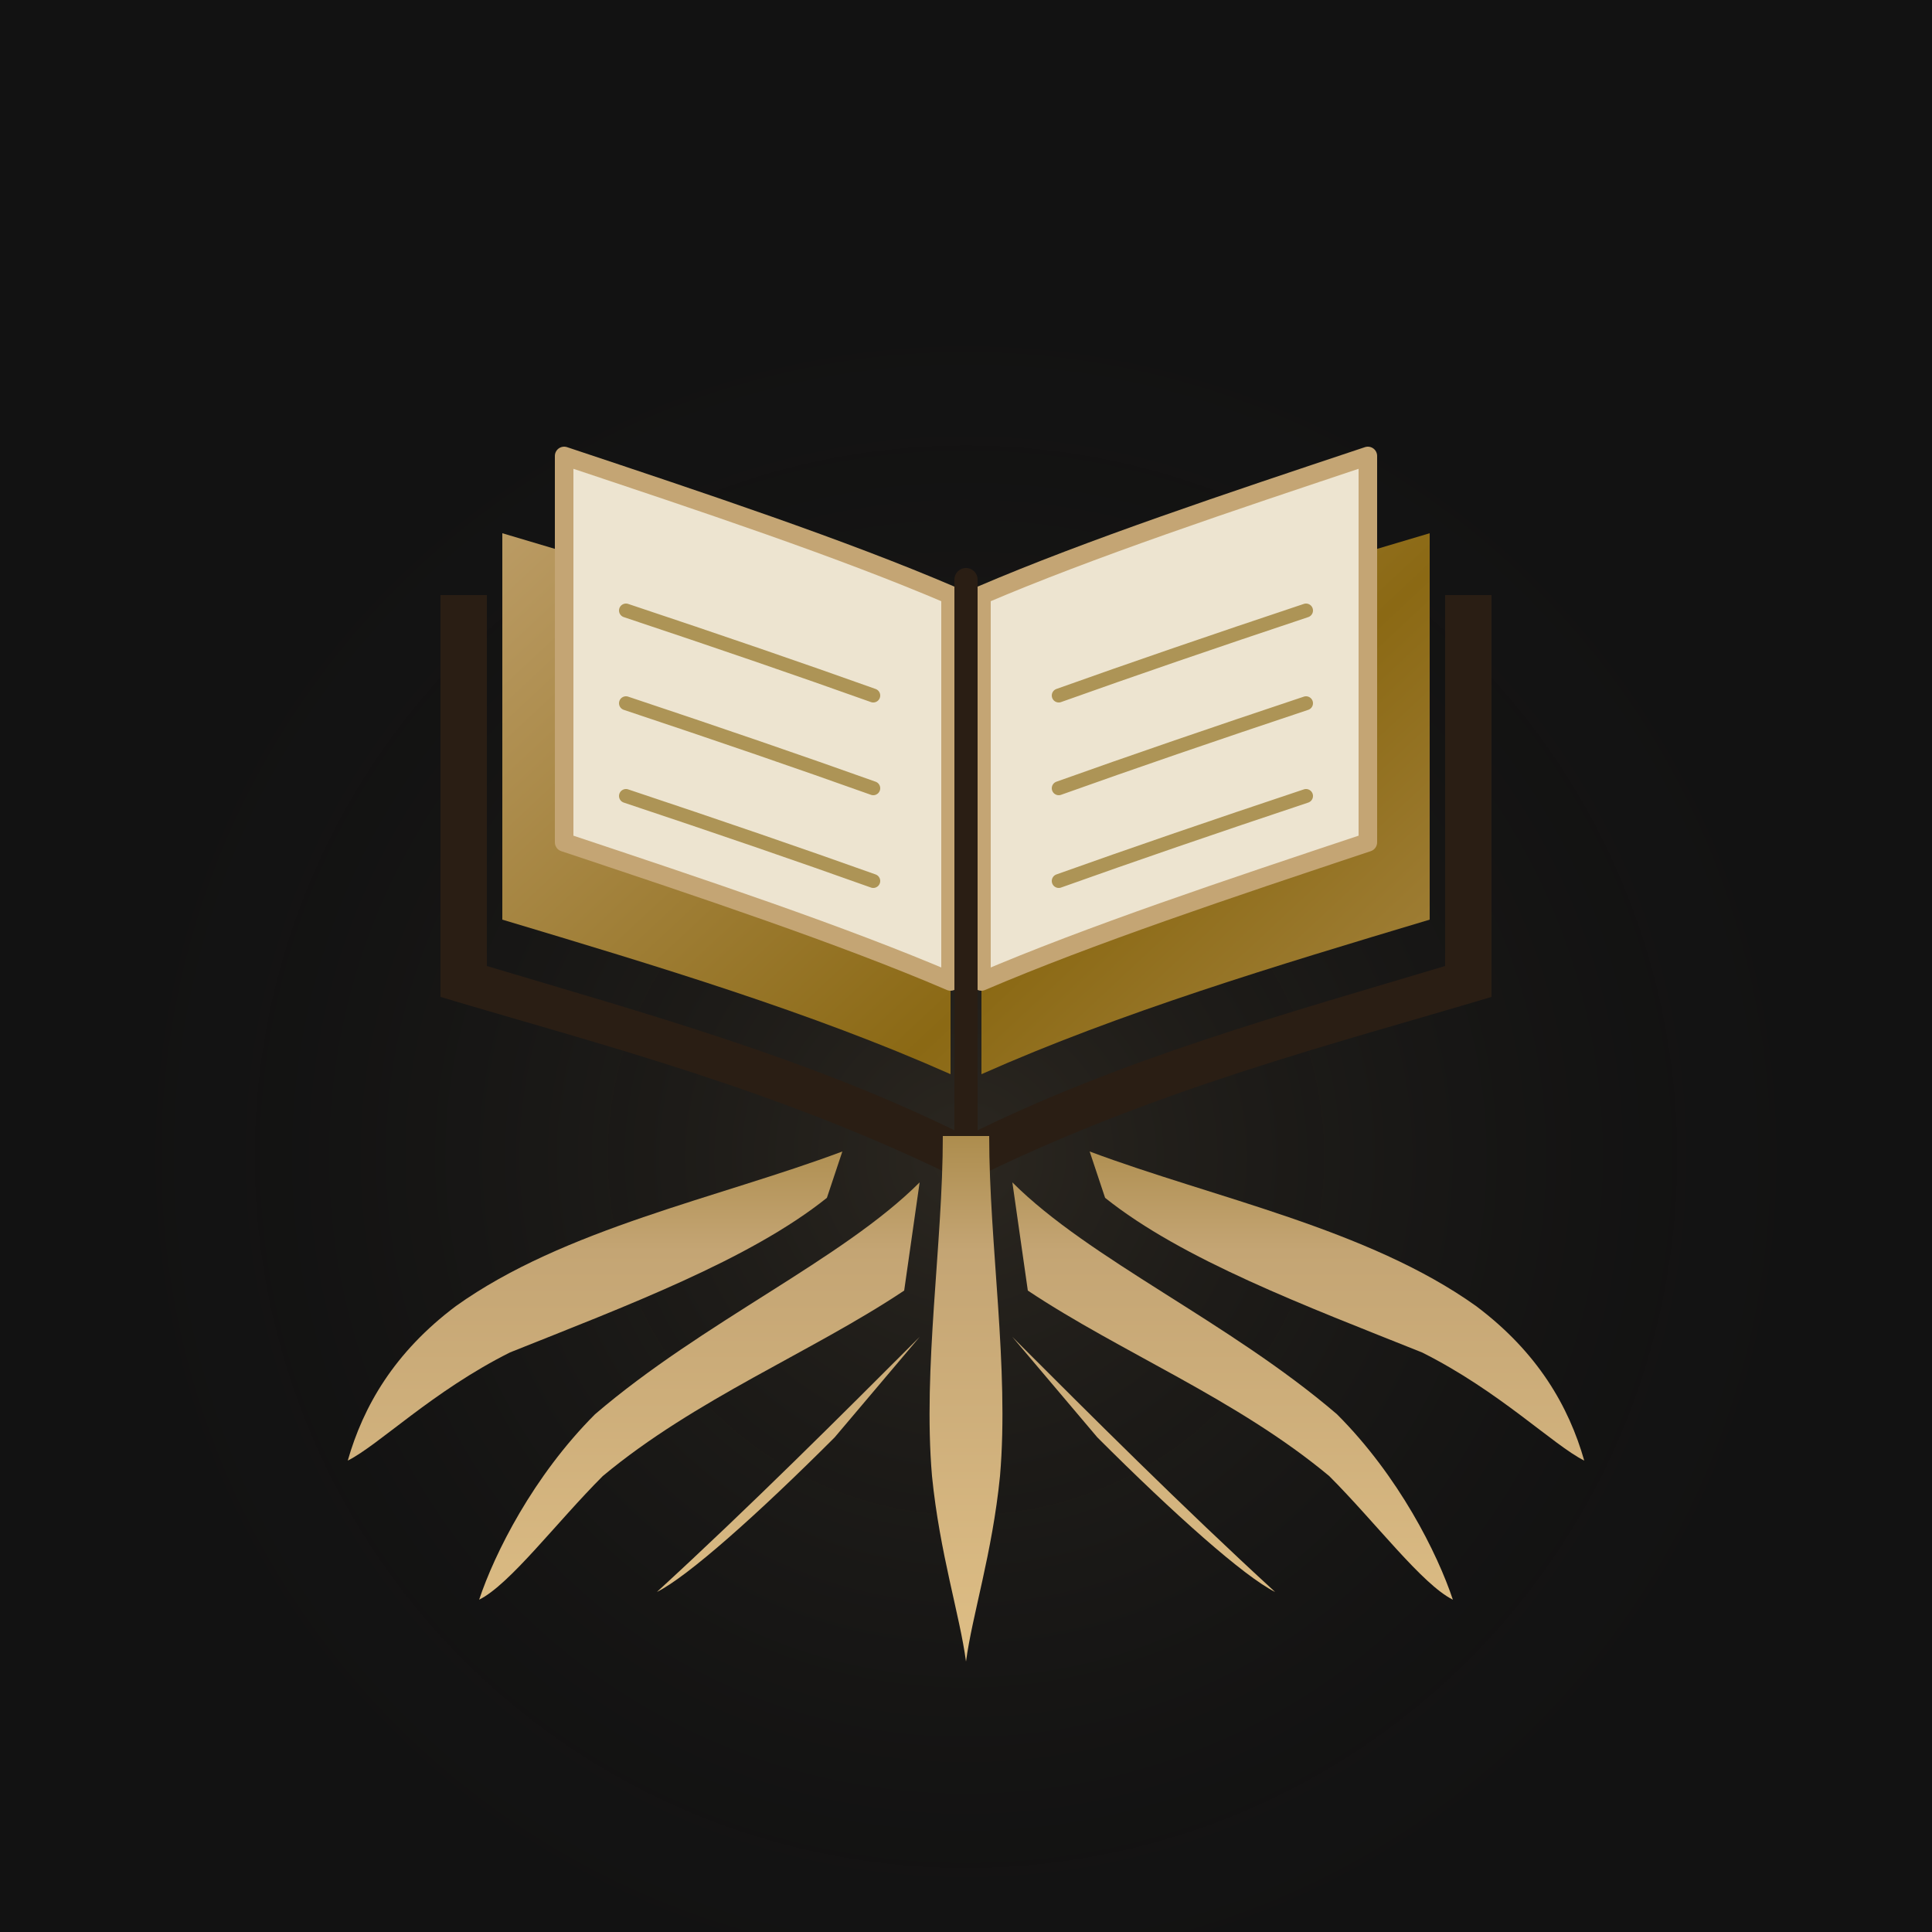
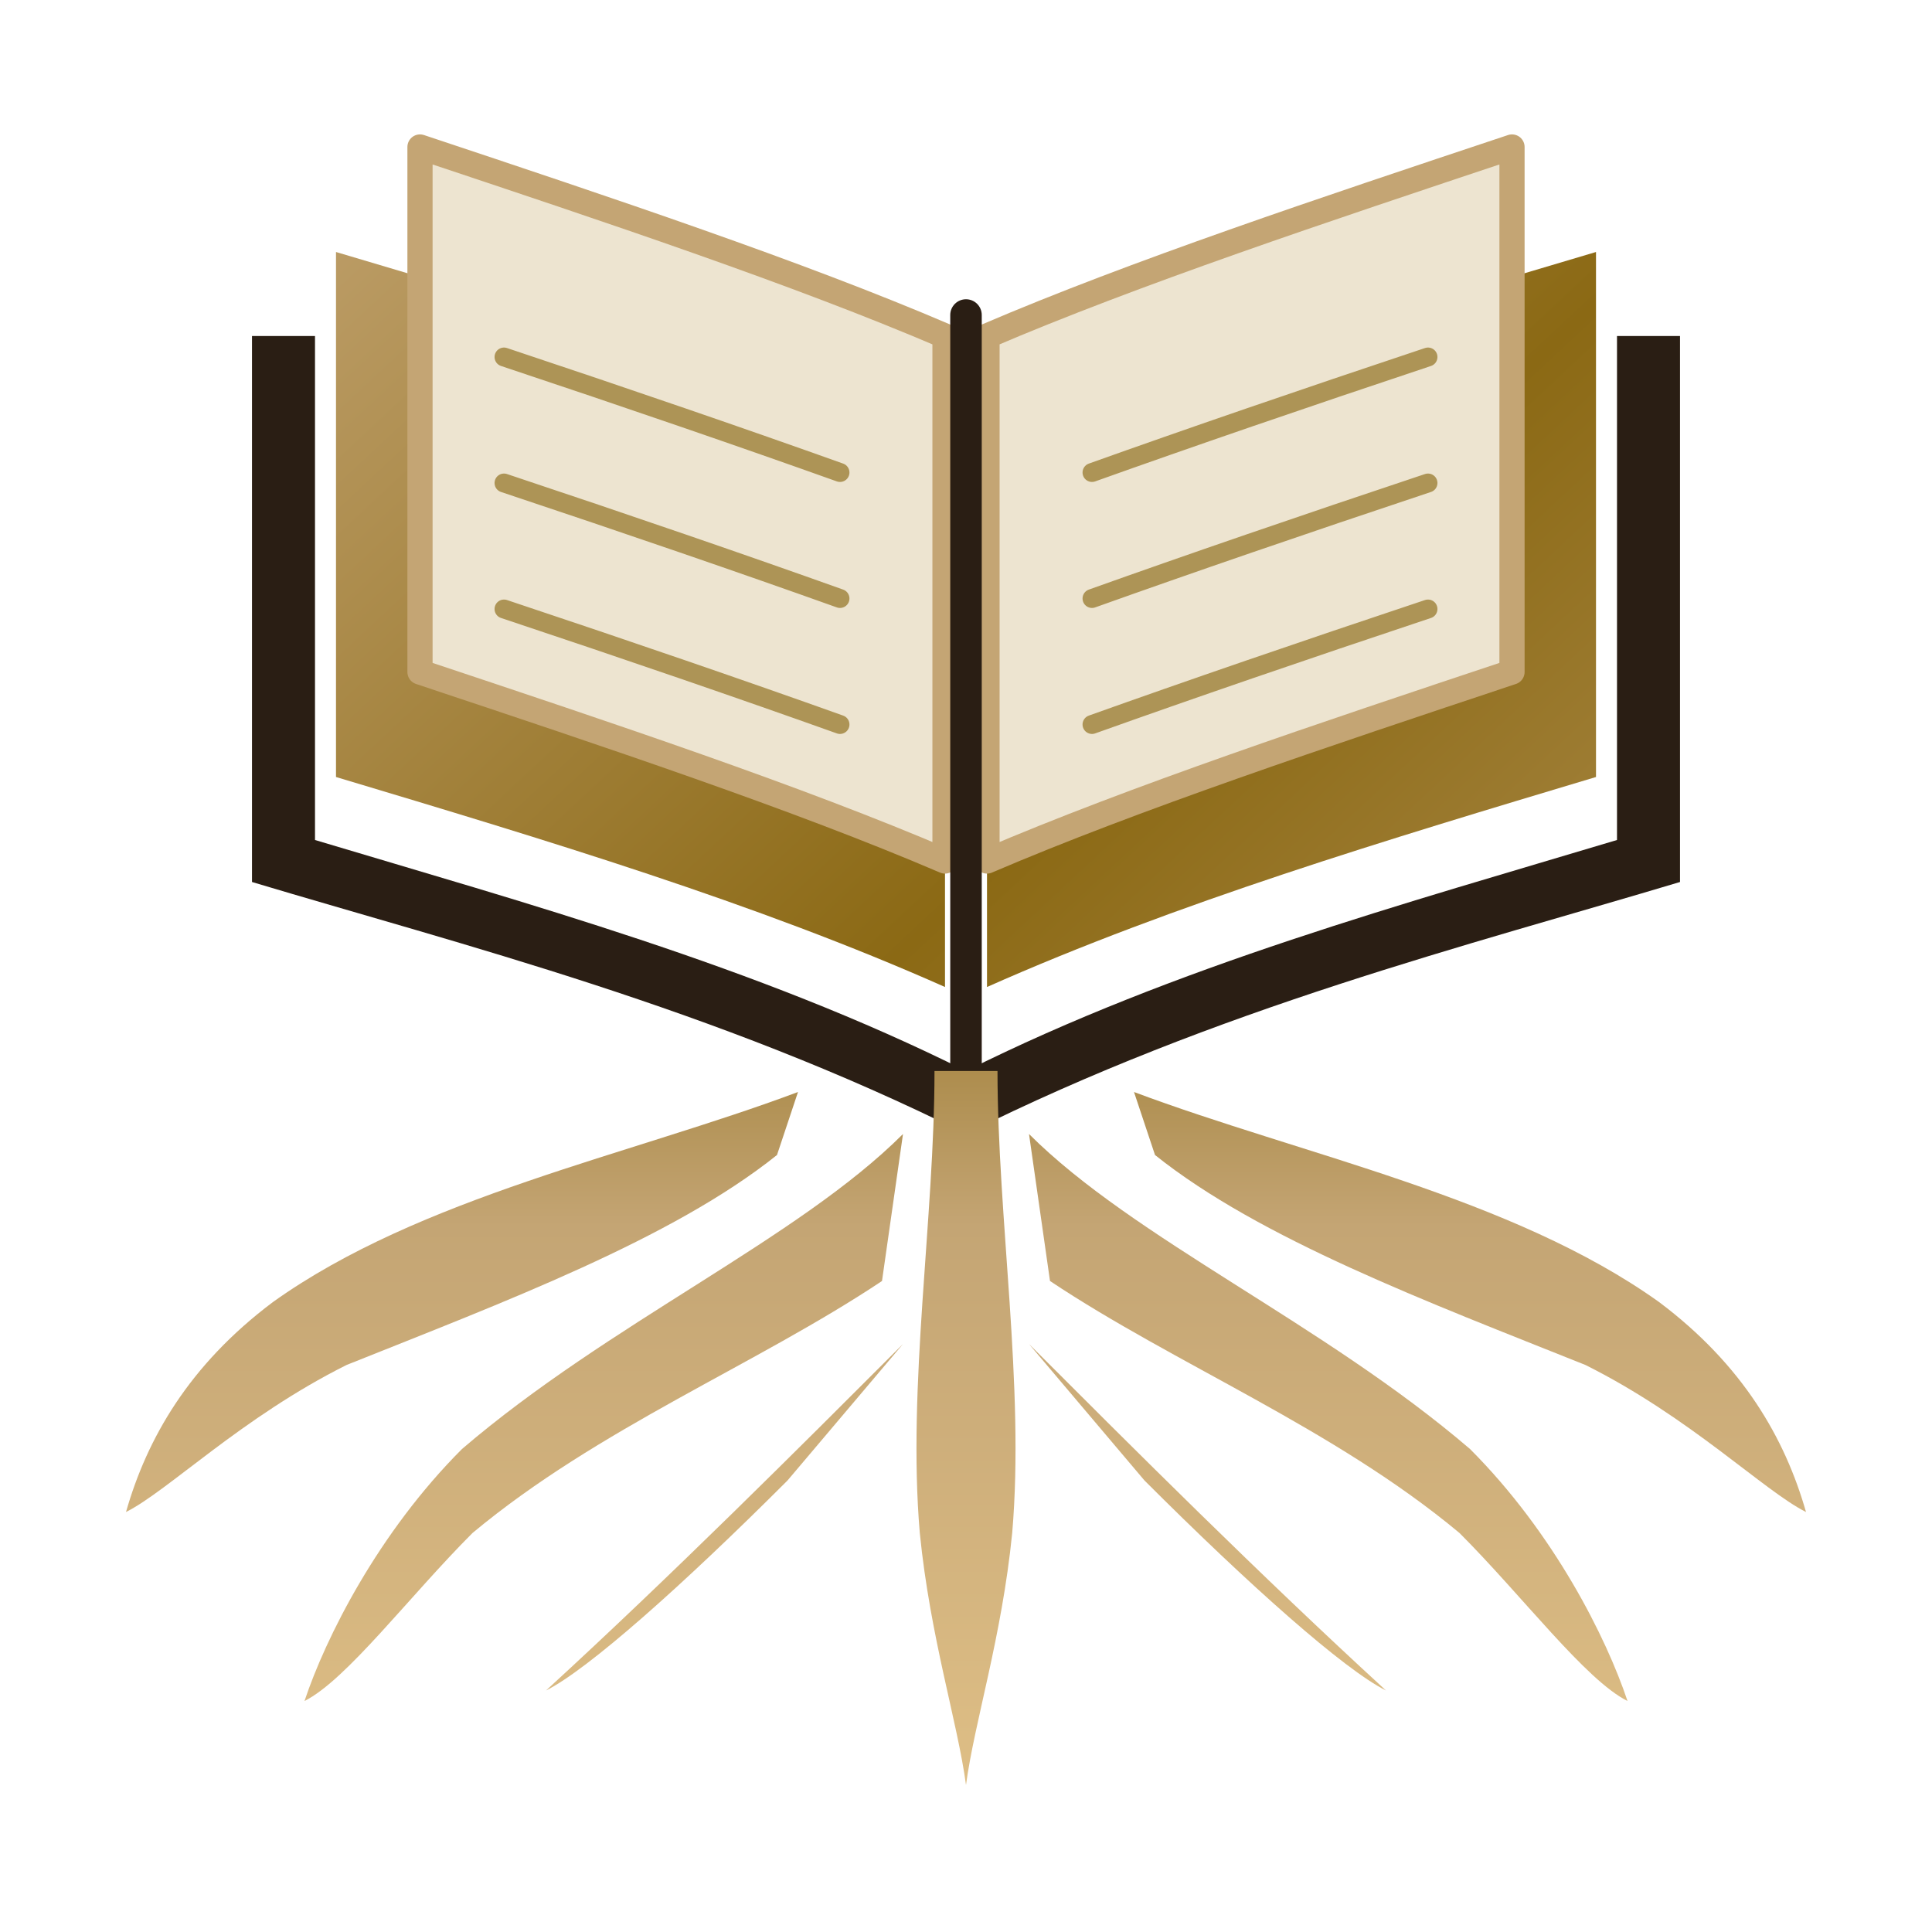
- <svg xmlns="http://www.w3.org/2000/svg" width="512" height="512" viewBox="0 0 100 100">
+ <svg xmlns="http://www.w3.org/2000/svg" width="512" height="512" viewBox="4 10 92 92" fill="none">
  <defs>
    <linearGradient id="aljuthur-book-grad" x1="15" y1="15" x2="85" y2="90" gradientUnits="userSpaceOnUse">
      <stop offset="0%" stop-color="#C4A574" />
      <stop offset="50%" stop-color="#8B6914" />
      <stop offset="100%" stop-color="#C4A574" />
    </linearGradient>
    <linearGradient id="aljuthur-roots-grad" x1="50" y1="50" x2="50" y2="96" gradientUnits="userSpaceOnUse">
      <stop offset="0%" stop-color="#8B6914" />
      <stop offset="40%" stop-color="#C4A574" />
      <stop offset="100%" stop-color="#DFBF86" />
    </linearGradient>
-     <radialGradient id="aljuthur-glow" cx="50%" cy="55%" r="48%">
-       <stop offset="0%" stop-color="#C4A574" stop-opacity="0.14" />
-       <stop offset="100%" stop-color="#121212" stop-opacity="0" />
-     </radialGradient>
  </defs>
-   <rect width="100" height="100" fill="#121212" />
-   <circle cx="50" cy="55" r="48" fill="url(#aljuthur-glow)" />
-   <g transform="translate(10, 10) scale(0.8)">
-     <path d="M 16 26 L 16 52 C 26 55 38 58 50 64 C 62 58 74 55 84 52 L 84 26 L 81 26 L 81 50 C 71 53 60 56 50 61 C 40 56 29 53 19 50 L 19 26 Z" fill="#2A1E14" />
-     <path d="M 20 22 C 30 25 41 28 49 32 L 49 57 C 40 53 30 50 20 47 Z" fill="url(#aljuthur-book-grad)" />
-     <path d="M 80 22 C 70 25 59 28 51 32 L 51 57 C 60 53 70 50 80 47 Z" fill="url(#aljuthur-book-grad)" />
-     <path d="M 24 17 C 33 20 42 23 49 26 L 49 51 C 42 48 33 45 24 42 Z" fill="#EDE4D0" stroke="#C4A574" stroke-width="1.2" stroke-linejoin="round" />
-     <path d="M 76 17 C 67 20 58 23 51 26 L 51 51 C 58 48 67 45 76 42 Z" fill="#EDE4D0" stroke="#C4A574" stroke-width="1.2" stroke-linejoin="round" />
-     <path d="M 28 27 Q 37 30 44 32.5 M 28 33 Q 37 36 44 38.5 M 28 39 Q 37 42 44 44.5" stroke="#8B6914" stroke-width="0.9" stroke-linecap="round" opacity="0.65" />
-     <path d="M 72 27 Q 63 30 56 32.5 M 72 33 Q 63 36 56 38.5 M 72 39 Q 63 42 56 44.5" stroke="#8B6914" stroke-width="0.9" stroke-linecap="round" opacity="0.65" />
-     <line x1="50" y1="25" x2="50" y2="63" stroke="#2A1E14" stroke-width="1.5" stroke-linecap="round" />
-     <path d="M 48.5 61 C 48.5 68 47.2 76 47.8 83 C 48.3 88 49.6 92 50 95 C 50.4 92 51.7 88 52.2 83 C 52.8 76 51.5 68 51.5 61 Z" fill="url(#aljuthur-roots-grad)" />
-     <path d="M 47 64 C 42 69 33 73 26 79 C 22 83 19.5 88 18.5 91 C 20.5 90 23.5 86 26.5 83 C 32.5 78 40 75 46 71 Z" fill="url(#aljuthur-roots-grad)" />
-     <path d="M 42 62 C 34 65 24 67 17 72 C 13 75 11 78.5 10 82 C 12 81 15.5 77.5 20.5 75 C 28 72 36 69 41 65 Z" fill="url(#aljuthur-roots-grad)" />
-     <path d="M 47 74 C 42 79 36 85 30 90.5 C 32 89.5 36.5 85.5 41.5 80.5 Z" fill="url(#aljuthur-roots-grad)" />
-     <path d="M 53 64 C 58 69 67 73 74 79 C 78 83 80.5 88 81.5 91 C 79.5 90 76.5 86 73.5 83 C 67.5 78 60 75 54 71 Z" fill="url(#aljuthur-roots-grad)" />
-     <path d="M 58 62 C 66 65 76 67 83 72 C 87 75 89 78.5 90 82 C 88 81 84.5 77.5 79.5 75 C 72 72 64 69 59 65 Z" fill="url(#aljuthur-roots-grad)" />
-     <path d="M 53 74 C 58 79 64 85 70 90.5 C 68 89.5 63.5 85.5 58.5 80.5 Z" fill="url(#aljuthur-roots-grad)" />
-   </g>
+   <path d="M 16 26 L 16 52 C 26 55 38 58 50 64 C 62 58 74 55 84 52 L 84 26 L 81 26 L 81 50 C 71 53 60 56 50 61 C 40 56 29 53 19 50 L 19 26 Z" fill="#2A1E14" />
+   <path d="M 20 22 C 30 25 41 28 49 32 L 49 57 C 40 53 30 50 20 47 Z" fill="url(#aljuthur-book-grad)" />
+   <path d="M 80 22 C 70 25 59 28 51 32 L 51 57 C 60 53 70 50 80 47 Z" fill="url(#aljuthur-book-grad)" />
+   <path d="M 24 17 C 33 20 42 23 49 26 L 49 51 C 42 48 33 45 24 42 Z" fill="#EDE4D0" stroke="#C4A574" stroke-width="1.2" stroke-linejoin="round" />
+   <path d="M 76 17 C 67 20 58 23 51 26 L 51 51 C 58 48 67 45 76 42 Z" fill="#EDE4D0" stroke="#C4A574" stroke-width="1.2" stroke-linejoin="round" />
+   <path d="M 28 27 Q 37 30 44 32.5 M 28 33 Q 37 36 44 38.5 M 28 39 Q 37 42 44 44.5" stroke="#8B6914" stroke-width="0.9" stroke-linecap="round" opacity="0.65" />
+   <path d="M 72 27 Q 63 30 56 32.5 M 72 33 Q 63 36 56 38.5 M 72 39 Q 63 42 56 44.5" stroke="#8B6914" stroke-width="0.9" stroke-linecap="round" opacity="0.65" />
+   <line x1="50" y1="25" x2="50" y2="63" stroke="#2A1E14" stroke-width="1.5" stroke-linecap="round" />
+   <path d="M 48.5 61 C 48.5 68 47.2 76 47.8 83 C 48.3 88 49.6 92 50 95 C 50.4 92 51.7 88 52.2 83 C 52.8 76 51.5 68 51.5 61 Z" fill="url(#aljuthur-roots-grad)" />
+   <path d="M 47 64 C 42 69 33 73 26 79 C 22 83 19.5 88 18.5 91 C 20.5 90 23.5 86 26.5 83 C 32.5 78 40 75 46 71 Z" fill="url(#aljuthur-roots-grad)" />
+   <path d="M 42 62 C 34 65 24 67 17 72 C 13 75 11 78.5 10 82 C 12 81 15.5 77.5 20.5 75 C 28 72 36 69 41 65 Z" fill="url(#aljuthur-roots-grad)" />
+   <path d="M 47 74 C 42 79 36 85 30 90.5 C 32 89.5 36.5 85.5 41.5 80.5 Z" fill="url(#aljuthur-roots-grad)" />
+   <path d="M 53 64 C 58 69 67 73 74 79 C 78 83 80.5 88 81.5 91 C 79.5 90 76.5 86 73.5 83 C 67.5 78 60 75 54 71 Z" fill="url(#aljuthur-roots-grad)" />
+   <path d="M 58 62 C 66 65 76 67 83 72 C 87 75 89 78.5 90 82 C 88 81 84.5 77.5 79.5 75 C 72 72 64 69 59 65 Z" fill="url(#aljuthur-roots-grad)" />
+   <path d="M 53 74 C 58 79 64 85 70 90.5 C 68 89.5 63.5 85.5 58.5 80.5 Z" fill="url(#aljuthur-roots-grad)" />
</svg>
